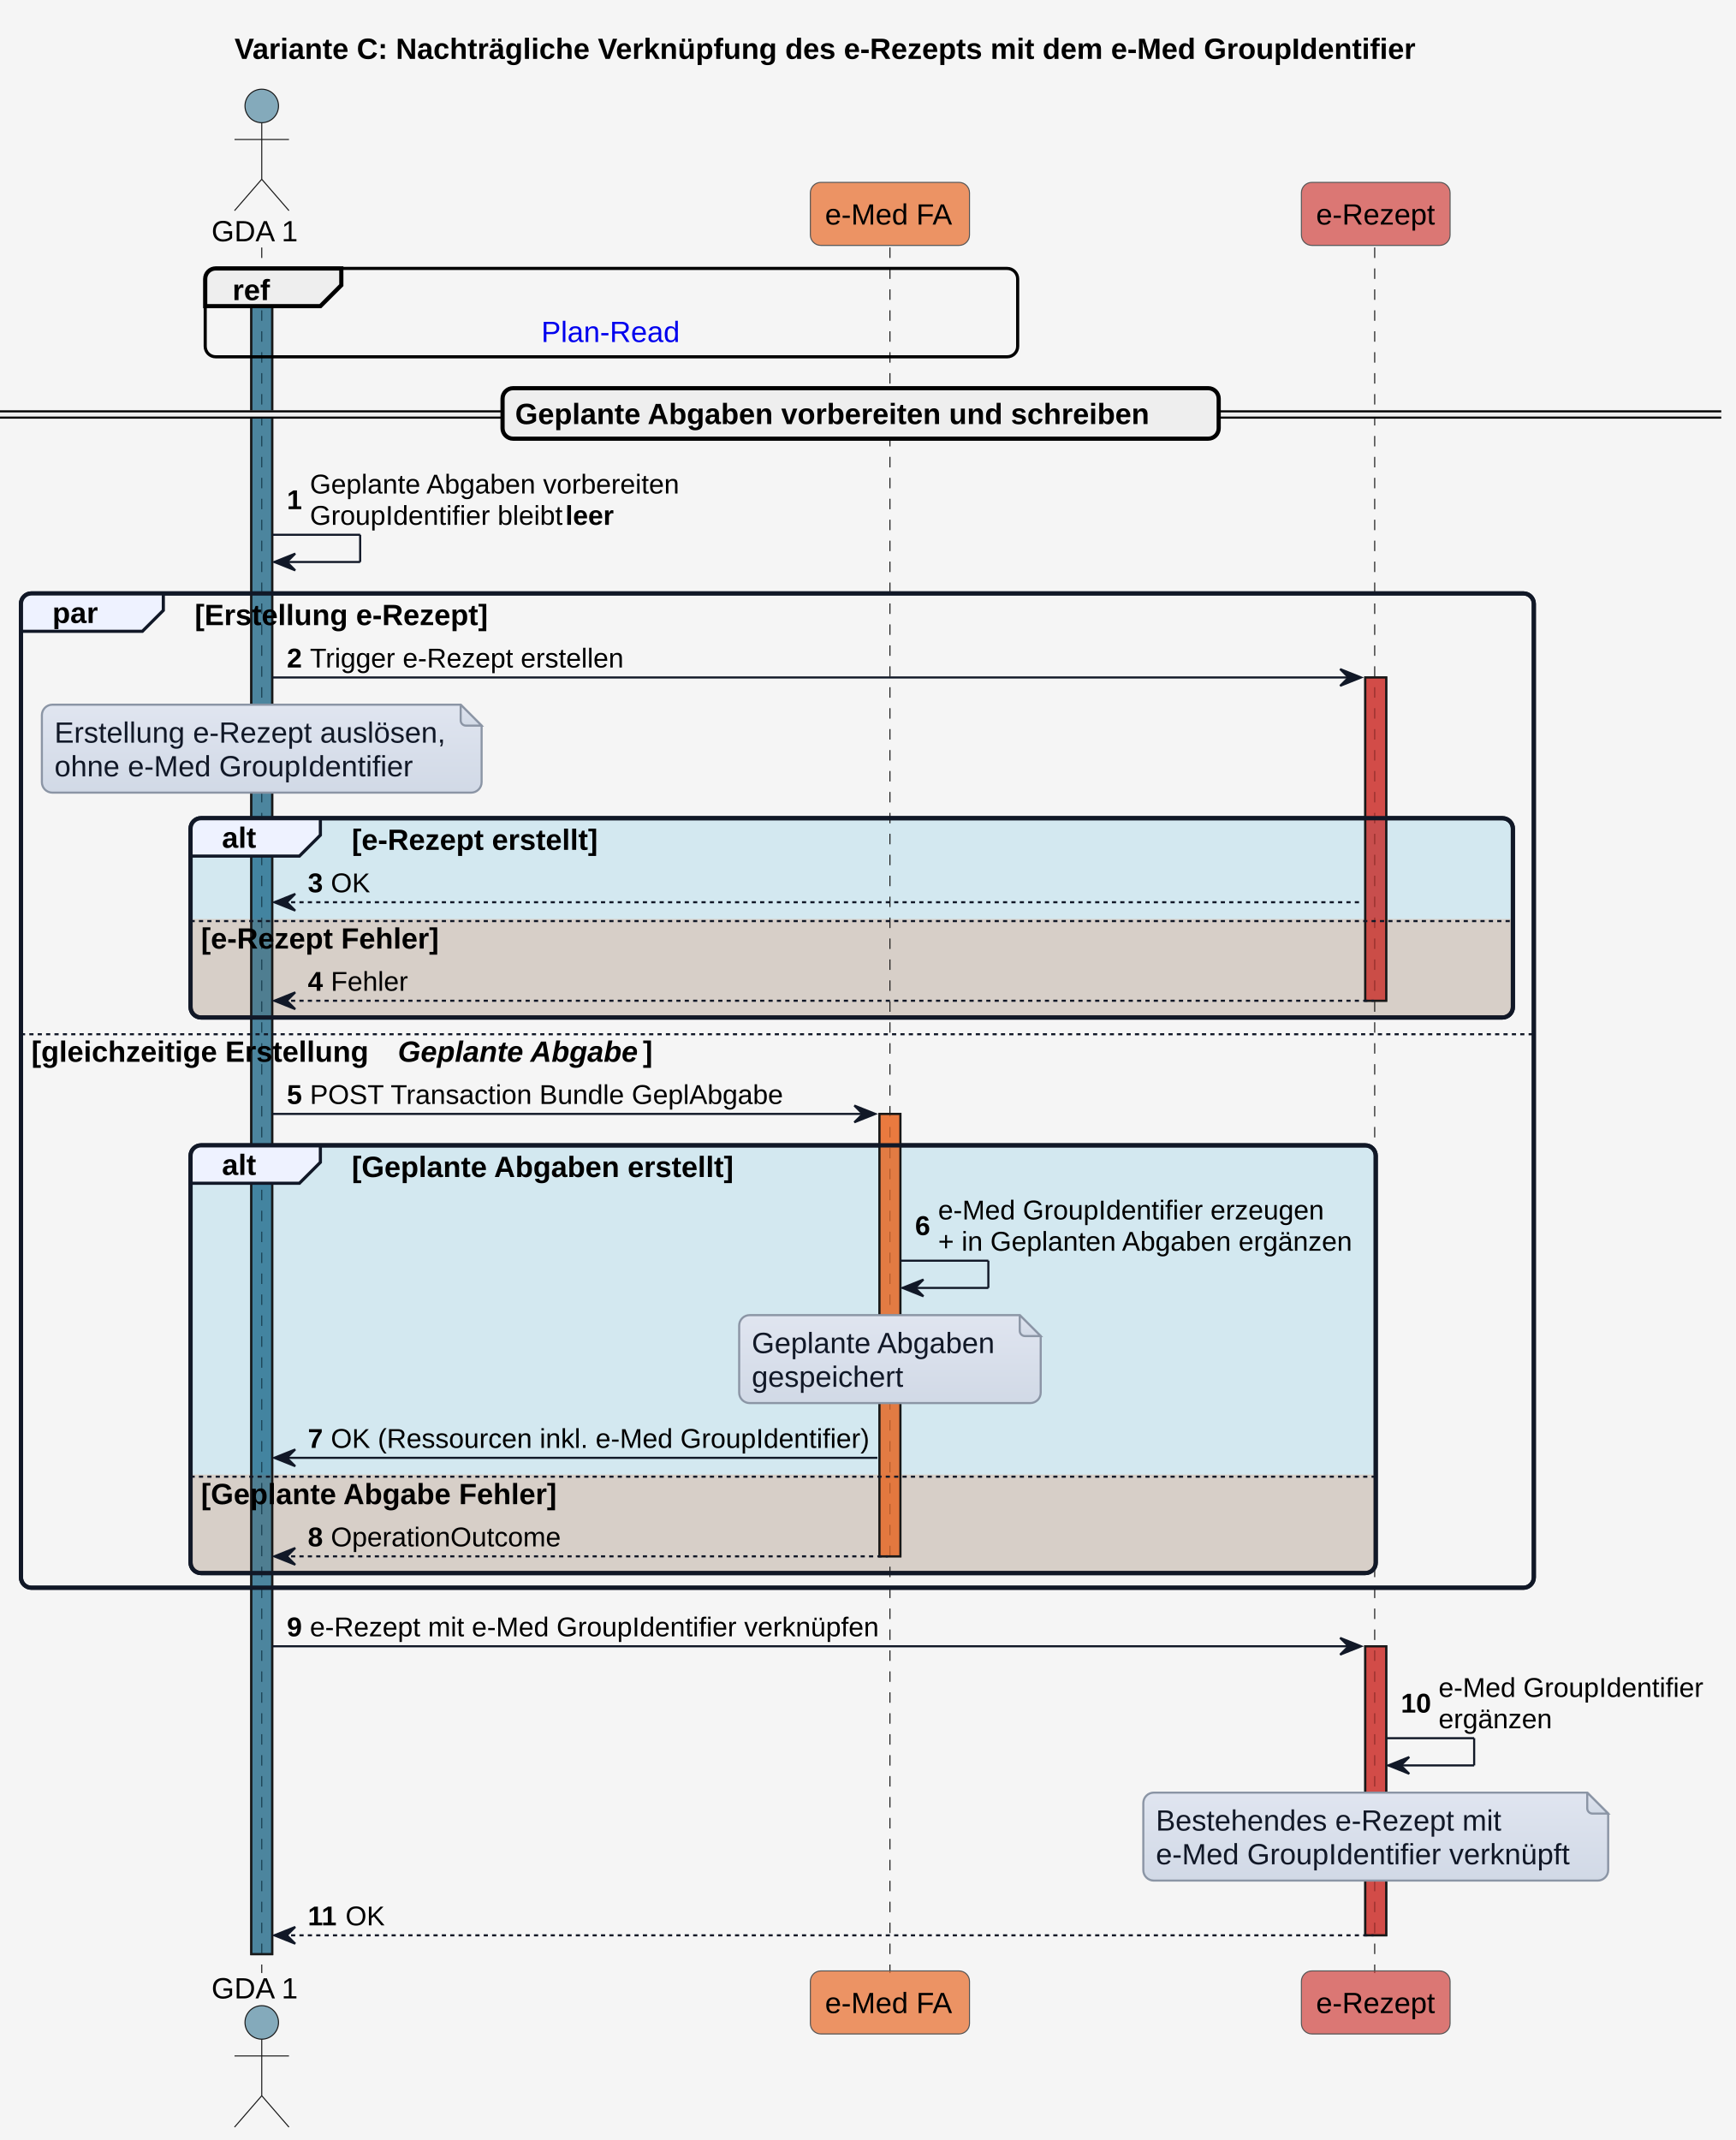
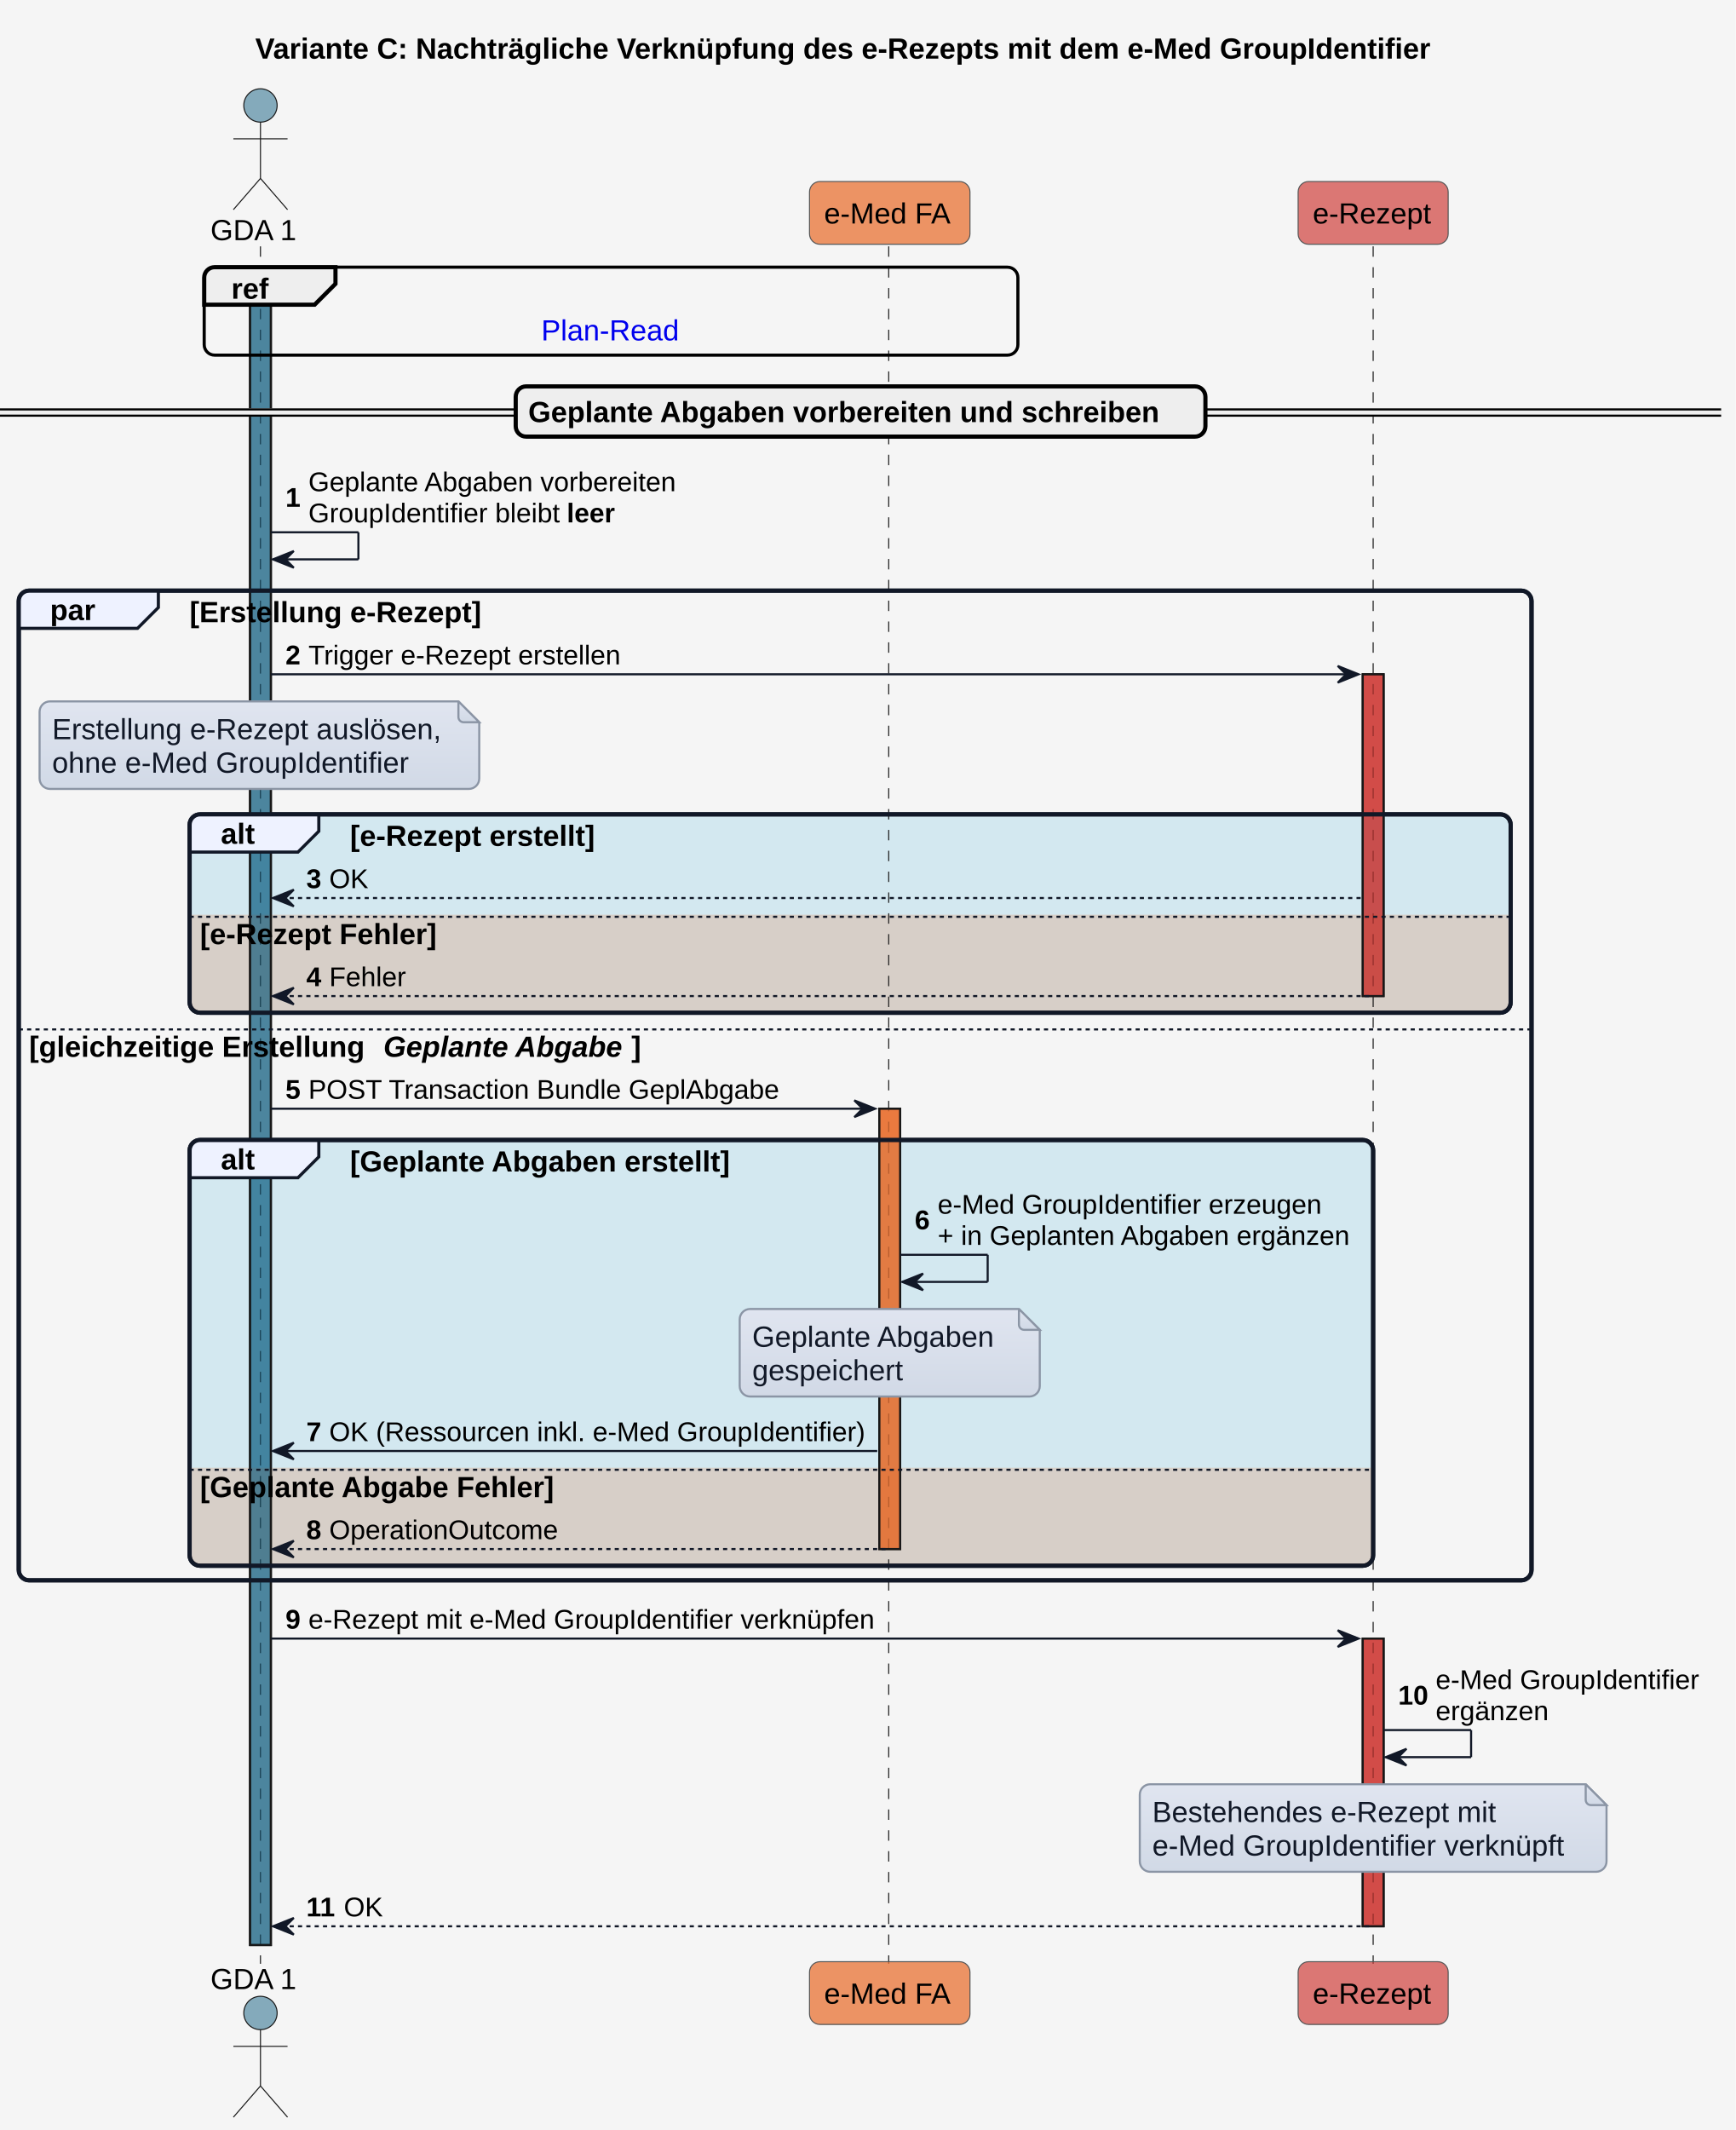
- <svg xmlns="http://www.w3.org/2000/svg" xmlns:xlink="http://www.w3.org/1999/xlink" contentStyleType="text/css" height="1022px" preserveAspectRatio="none" style="width:829px;height:1022px;background:#F5F5F5;" version="1.1" viewBox="0 0 829 1022" width="829px" zoomAndPan="magnify">
+ <svg xmlns="http://www.w3.org/2000/svg" xmlns:xlink="http://www.w3.org/1999/xlink" contentStyleType="text/css" height="1022px" preserveAspectRatio="none" style="width:833px;height:1022px;background:#F5F5F5;" version="1.1" viewBox="0 0 833 1022" width="833px" zoomAndPan="magnify">
  <defs>
-     <linearGradient id="g1toibaeehe9v0" x1="50%" x2="50%" y1="0%" y2="100%">
+     <linearGradient id="g1unt4sq631zi80" x1="50%" x2="50%" y1="0%" y2="100%">
      <stop offset="0%" stop-color="#E0E5F0" />
      <stop offset="100%" stop-color="#D1D9E6" />
    </linearGradient>
  </defs>
  <g>
-     <rect fill="#F5F5F5" height="1022" style="stroke:none;stroke-width:1.0;" width="829" x="0" y="0" />
-     <text fill="#000000" font-family="Arial" font-size="14" font-weight="bold" lengthAdjust="spacing" textLength="597" x="112" y="28.132">Variante C: Nachträgliche Verknüpfung des e-Rezepts mit dem e-Med GroupIdentifier</text>
+     <rect fill="#F5F5F5" height="1022" style="stroke:none;stroke-width:1.0;" width="833" x="0" y="0" />
+     <text fill="#000000" font-family="Arial" font-size="14" font-weight="bold" lengthAdjust="spacing" textLength="580" x="122.5" y="28.132">Variante C: Nachträgliche Verknüpfung des e-Rezepts mit dem e-Med GroupIdentifier</text>
    <rect fill="#156082" fill-opacity="0.502" height="805.058" style="stroke:#181818;stroke-width:1.0;" width="10" x="120" y="128.197" />
-     <rect fill="#E97232" fill-opacity="0.741" height="211.288" style="stroke:#181818;stroke-width:1.0;" width="10" x="420" y="531.975" />
-     <rect fill="#CD3732" fill-opacity="0.663" height="154.391" style="stroke:#181818;stroke-width:1.0;" width="10" x="652" y="323.537" />
-     <rect fill="#CD3732" fill-opacity="0.663" height="138.043" style="stroke:#181818;stroke-width:1.0;" width="10" x="652" y="786.211" />
-     <rect fill="none" height="474.872" rx="5" ry="5" style="stroke:#111827;stroke-width:2.0;" width="722.5" x="10" y="283.391" />
-     <rect fill="#0F9ED5" fill-opacity="0.145" height="95.193" rx="5" ry="5" style="stroke:#111827;stroke-width:2.0;" width="631.5" x="91" y="390.734" />
-     <path d="M91,438.88 L722.5,438.88 L722.5,480.927 A5,5 0 0 1 717.5,485.927 L96,485.927 A5,5 0 0 1 91,480.927 L91,438.88 " fill="#E97132" fill-opacity="0.208" style="stroke:none;stroke-width:1.0;" />
-     <rect fill="#0F9ED5" fill-opacity="0.145" height="204.288" rx="5" ry="5" style="stroke:#111827;stroke-width:2.0;" width="566" x="91" y="546.975" />
-     <path d="M91,704.215 L657,704.215 L657,746.263 A5,5 0 0 1 652,751.263 L96,751.263 A5,5 0 0 1 91,746.263 L91,704.215 " fill="#E97132" fill-opacity="0.208" style="stroke:none;stroke-width:1.0;" />
+     <rect fill="#E97232" fill-opacity="0.741" height="211.288" style="stroke:#181818;stroke-width:1.0;" width="10" x="422" y="531.975" />
+     <rect fill="#CD3732" fill-opacity="0.663" height="154.391" style="stroke:#181818;stroke-width:1.0;" width="10" x="654" y="323.537" />
+     <rect fill="#CD3732" fill-opacity="0.663" height="138.043" style="stroke:#181818;stroke-width:1.0;" width="10" x="654" y="786.211" />
+     <rect fill="none" height="474.872" rx="5" ry="5" style="stroke:#111827;stroke-width:2.0;" width="726" x="9" y="283.391" />
+     <rect fill="#0F9ED5" fill-opacity="0.145" height="95.193" rx="5" ry="5" style="stroke:#111827;stroke-width:2.0;" width="634" x="91" y="390.734" />
+     <path d="M91,438.88 L725,438.88 L725,480.927 A5,5 0 0 1 720,485.927 L96,485.927 A5,5 0 0 1 91,480.927 L91,438.88 " fill="#E97132" fill-opacity="0.208" style="stroke:none;stroke-width:1.0;" />
+     <rect fill="#0F9ED5" fill-opacity="0.145" height="204.288" rx="5" ry="5" style="stroke:#111827;stroke-width:2.0;" width="568" x="91" y="546.975" />
+     <path d="M91,704.215 L659,704.215 L659,746.263 A5,5 0 0 1 654,751.263 L96,751.263 A5,5 0 0 1 91,746.263 L91,704.215 " fill="#E97132" fill-opacity="0.208" style="stroke:none;stroke-width:1.0;" />
    <line style="stroke:#181818;stroke-width:0.5;stroke-dasharray:5.0,5.0;" x1="125" x2="125" y1="118.197" y2="942.255" />
-     <line style="stroke:#181818;stroke-width:0.5;stroke-dasharray:5.0,5.0;" x1="425" x2="425" y1="118.197" y2="942.255" />
-     <line style="stroke:#181818;stroke-width:0.5;stroke-dasharray:5.0,5.0;" x1="656.5" x2="656.5" y1="118.197" y2="942.255" />
+     <line style="stroke:#181818;stroke-width:0.5;stroke-dasharray:5.0,5.0;" x1="426.5" x2="426.5" y1="118.197" y2="942.255" />
+     <line style="stroke:#181818;stroke-width:0.5;stroke-dasharray:5.0,5.0;" x1="659" x2="659" y1="118.197" y2="942.255" />
    <text fill="#000000" font-family="Arial" font-size="14" lengthAdjust="spacing" textLength="42" x="101" y="115.231">GDA 1</text>
    <ellipse cx="125" cy="50.599" fill="#156082" fill-opacity="0.502" rx="8" ry="8" style="stroke:#181818;stroke-width:0.5;" />
    <path d="M125,58.599 L125,85.599 M112,66.599 L138,66.599 M125,85.599 L112,100.599 M125,85.599 L138,100.599 " fill="none" style="stroke:#181818;stroke-width:0.5;" />
    <text fill="#000000" font-family="Arial" font-size="14" lengthAdjust="spacing" textLength="42" x="101" y="954.387">GDA 1</text>
    <ellipse cx="125" cy="965.854" fill="#156082" fill-opacity="0.502" rx="8" ry="8" style="stroke:#181818;stroke-width:0.5;" />
    <path d="M125,973.854 L125,1000.854 M112,981.854 L138,981.854 M125,1000.854 L112,1015.854 M125,1000.854 L138,1015.854 " fill="none" style="stroke:#181818;stroke-width:0.5;" />
-     <rect fill="#E97232" fill-opacity="0.741" height="30.099" rx="5" ry="5" style="stroke:#555555;stroke-width:0.5;" width="76" x="387" y="87.099" />
-     <text fill="#000000" font-family="Arial" font-size="14" lengthAdjust="spacing" textLength="62" x="394" y="107.231">e-Med FA</text>
-     <rect fill="#E97232" fill-opacity="0.741" height="30.099" rx="5" ry="5" style="stroke:#555555;stroke-width:0.5;" width="76" x="387" y="941.255" />
-     <text fill="#000000" font-family="Arial" font-size="14" lengthAdjust="spacing" textLength="62" x="394" y="961.387">e-Med FA</text>
-     <rect fill="#CD3732" fill-opacity="0.663" height="30.099" rx="5" ry="5" style="stroke:#555555;stroke-width:0.5;" width="71" x="621.5" y="87.099" />
-     <text fill="#000000" font-family="Arial" font-size="14" lengthAdjust="spacing" textLength="57" x="628.5" y="107.231">e-Rezept</text>
-     <rect fill="#CD3732" fill-opacity="0.663" height="30.099" rx="5" ry="5" style="stroke:#555555;stroke-width:0.5;" width="71" x="621.5" y="941.255" />
-     <text fill="#000000" font-family="Arial" font-size="14" lengthAdjust="spacing" textLength="57" x="628.5" y="961.387">e-Rezept</text>
+     <rect fill="#E97232" fill-opacity="0.741" height="30.099" rx="5" ry="5" style="stroke:#555555;stroke-width:0.5;" width="77" x="388.5" y="87.099" />
+     <text fill="#000000" font-family="Arial" font-size="14" lengthAdjust="spacing" textLength="63" x="395.5" y="107.231">e-Med FA</text>
+     <rect fill="#E97232" fill-opacity="0.741" height="30.099" rx="5" ry="5" style="stroke:#555555;stroke-width:0.5;" width="77" x="388.5" y="941.255" />
+     <text fill="#000000" font-family="Arial" font-size="14" lengthAdjust="spacing" textLength="63" x="395.5" y="961.387">e-Med FA</text>
+     <rect fill="#CD3732" fill-opacity="0.663" height="30.099" rx="5" ry="5" style="stroke:#555555;stroke-width:0.5;" width="72" x="623" y="87.099" />
+     <text fill="#000000" font-family="Arial" font-size="14" lengthAdjust="spacing" textLength="58" x="630" y="107.231">e-Rezept</text>
+     <rect fill="#CD3732" fill-opacity="0.663" height="30.099" rx="5" ry="5" style="stroke:#555555;stroke-width:0.5;" width="72" x="623" y="941.255" />
+     <text fill="#000000" font-family="Arial" font-size="14" lengthAdjust="spacing" textLength="58" x="630" y="961.387">e-Rezept</text>
    <rect fill="#156082" fill-opacity="0.502" height="805.058" style="stroke:#181818;stroke-width:1.0;" width="10" x="120" y="128.197" />
-     <rect fill="#E97232" fill-opacity="0.741" height="211.288" style="stroke:#181818;stroke-width:1.0;" width="10" x="420" y="531.975" />
-     <rect fill="#CD3732" fill-opacity="0.663" height="154.391" style="stroke:#181818;stroke-width:1.0;" width="10" x="652" y="323.537" />
-     <rect fill="#CD3732" fill-opacity="0.663" height="138.043" style="stroke:#181818;stroke-width:1.0;" width="10" x="652" y="786.211" />
-     <rect fill="none" height="42.197" rx="5" ry="5" style="stroke:#000000;stroke-width:1.5;" width="388" x="98" y="128.197" />
-     <path d="M103,128.197 L163,128.197 L163,136.197 L153,146.197 L98,146.197 L98,133.197 A5,5 0 0 1 103,128.197 " fill="#EEEEEE" style="stroke:#000000;stroke-width:2.0;" />
-     <text fill="#000000" font-family="Arial" font-size="14" font-weight="bold" lengthAdjust="spacing" textLength="20" x="111" y="143.329">ref</text>
-     <a href="interactions.html#sequenzdiagramm-plan-read" target="_top" title="interactions.html#sequenzdiagramm-plan-read" xlink:actuate="onRequest" xlink:href="interactions.html#sequenzdiagramm-plan-read" xlink:show="new" xlink:title="interactions.html#sequenzdiagramm-plan-read" xlink:type="simple">
-       <text fill="#0000EE" font-family="Arial" font-size="14" lengthAdjust="spacing" textLength="67" x="258.5" y="163.329">Plan-Read</text>
+     <rect fill="#E97232" fill-opacity="0.741" height="211.288" style="stroke:#181818;stroke-width:1.0;" width="10" x="422" y="531.975" />
+     <rect fill="#CD3732" fill-opacity="0.663" height="154.391" style="stroke:#181818;stroke-width:1.0;" width="10" x="654" y="323.537" />
+     <rect fill="#CD3732" fill-opacity="0.663" height="138.043" style="stroke:#181818;stroke-width:1.0;" width="10" x="654" y="786.211" />
+     <rect fill="none" height="42.197" rx="5" ry="5" style="stroke:#000000;stroke-width:1.5;" width="390.5" x="98" y="128.197" />
+     <path d="M103,128.197 L161,128.197 L161,136.197 L151,146.197 L98,146.197 L98,133.197 A5,5 0 0 1 103,128.197 " fill="#EEEEEE" style="stroke:#000000;stroke-width:2.0;" />
+     <text fill="#000000" font-family="Arial" font-size="14" font-weight="bold" lengthAdjust="spacing" textLength="18" x="111" y="143.329">ref</text>
+     <a href="../Sub_UC_eMed_01.html#sub_uc_emed_01_01---aktuellen-medikationsplan-lesen-plan-read" target="_top" title="../Sub_UC_eMed_01.html#sub_uc_emed_01_01---aktuellen-medikationsplan-lesen-plan-read" xlink:actuate="onRequest" xlink:href="../Sub_UC_eMed_01.html#sub_uc_emed_01_01---aktuellen-medikationsplan-lesen-plan-read" xlink:show="new" xlink:title="../Sub_UC_eMed_01.html#sub_uc_emed_01_01---aktuellen-medikationsplan-lesen-plan-read" xlink:type="simple">
+       <text fill="#0000EE" font-family="Arial" font-size="14" lengthAdjust="spacing" textLength="67" x="259.75" y="163.329">Plan-Read</text>
    </a>
-     <rect fill="#EEEEEE" height="3" rx="5" ry="5" style="stroke:#EEEEEE;stroke-width:1.0;" width="822" x="0" y="196.444" />
-     <line style="stroke:#000000;stroke-width:1.0;" x1="0" x2="822" y1="196.444" y2="196.444" />
-     <line style="stroke:#000000;stroke-width:1.0;" x1="0" x2="822" y1="199.444" y2="199.444" />
-     <rect fill="#EEEEEE" height="24.099" rx="5" ry="5" style="stroke:#000000;stroke-width:2.0;" width="342" x="240" y="185.394" />
-     <text fill="#000000" font-family="Arial" font-size="14" font-weight="bold" lengthAdjust="spacing" textLength="324" x="246" y="202.526">Geplante Abgaben vorbereiten und schreiben</text>
+     <rect fill="#EEEEEE" height="3" rx="5" ry="5" style="stroke:#EEEEEE;stroke-width:1.0;" width="826" x="0" y="196.444" />
+     <line style="stroke:#000000;stroke-width:1.0;" x1="0" x2="826" y1="196.444" y2="196.444" />
+     <line style="stroke:#000000;stroke-width:1.0;" x1="0" x2="826" y1="199.444" y2="199.444" />
+     <rect fill="#EEEEEE" height="24.099" rx="5" ry="5" style="stroke:#000000;stroke-width:2.0;" width="331" x="247.5" y="185.394" />
+     <text fill="#000000" font-family="Arial" font-size="14" font-weight="bold" lengthAdjust="spacing" textLength="313" x="253.5" y="202.526">Geplante Abgaben vorbereiten und schreiben</text>
    <line style="stroke:#111827;stroke-width:1.0;" x1="130" x2="172" y1="255.391" y2="255.391" />
    <line style="stroke:#111827;stroke-width:1.0;" x1="172" x2="172" y1="255.391" y2="268.391" />
    <line style="stroke:#111827;stroke-width:1.0;" x1="131" x2="172" y1="268.391" y2="268.391" />
    <polygon fill="#111827" points="141,264.391,131,268.391,141,272.391,137,268.391" style="stroke:#111827;stroke-width:1.0;" />
    <text fill="#000000" font-family="Arial" font-size="13" font-weight="bold" lengthAdjust="spacing" textLength="7" x="137" y="243.161">1</text>
-     <text fill="#000000" font-family="Arial" font-size="13" lengthAdjust="spacing" textLength="173" x="148" y="235.687">Geplante Abgaben vorbereiten</text>
-     <text fill="#000000" font-family="Arial" font-size="13" lengthAdjust="spacing" textLength="118" x="148" y="250.636">GroupIdentifier bleibt</text>
-     <text fill="#000000" font-family="Arial" font-size="13" font-weight="bold" lengthAdjust="spacing" textLength="25" x="270" y="250.636">leer</text>
-     <path d="M15,283.391 L78,283.391 L78,291.489 L68,301.489 L10,301.489 L10,288.391 A5,5 0 0 1 15,283.391 " fill="#EEF2FF" style="stroke:#111827;stroke-width:1.5;" />
-     <rect fill="none" height="474.872" rx="5" ry="5" style="stroke:#111827;stroke-width:2.0;" width="722.5" x="10" y="283.391" />
-     <text fill="#000000" font-family="Arial" font-size="14" font-weight="bold" lengthAdjust="spacing" textLength="23" x="25" y="297.522">par</text>
-     <text fill="#000000" font-family="Arial" font-size="14" font-weight="bold" lengthAdjust="spacing" textLength="149" x="93" y="298.522">[Erstellung e-Rezept]</text>
-     <polygon fill="#111827" points="640,319.537,650,323.537,640,327.537,644,323.537" style="stroke:#111827;stroke-width:1.0;" />
-     <line style="stroke:#111827;stroke-width:1.0;" x1="130" x2="646" y1="323.537" y2="323.537" />
+     <text fill="#000000" font-family="Arial" font-size="13" lengthAdjust="spacing" textLength="175" x="148" y="235.687">Geplante Abgaben vorbereiten</text>
+     <text fill="#000000" font-family="Arial" font-size="13" lengthAdjust="spacing" textLength="120" x="148" y="250.636">GroupIdentifier bleibt</text>
+     <text fill="#000000" font-family="Arial" font-size="13" font-weight="bold" lengthAdjust="spacing" textLength="23" x="272" y="250.636">leer</text>
+     <path d="M14,283.391 L76,283.391 L76,291.489 L66,301.489 L9,301.489 L9,288.391 A5,5 0 0 1 14,283.391 " fill="#EEF2FF" style="stroke:#111827;stroke-width:1.5;" />
+     <rect fill="none" height="474.872" rx="5" ry="5" style="stroke:#111827;stroke-width:2.0;" width="726" x="9" y="283.391" />
+     <text fill="#000000" font-family="Arial" font-size="14" font-weight="bold" lengthAdjust="spacing" textLength="22" x="24" y="297.522">par</text>
+     <text fill="#000000" font-family="Arial" font-size="14" font-weight="bold" lengthAdjust="spacing" textLength="144" x="91" y="298.522">[Erstellung e-Rezept]</text>
+     <polygon fill="#111827" points="642,319.537,652,323.537,642,327.537,646,323.537" style="stroke:#111827;stroke-width:1.0;" />
+     <line style="stroke:#111827;stroke-width:1.0;" x1="130" x2="648" y1="323.537" y2="323.537" />
    <text fill="#000000" font-family="Arial" font-size="13" font-weight="bold" lengthAdjust="spacing" textLength="7" x="137" y="318.782">2</text>
-     <text fill="#000000" font-family="Arial" font-size="13" lengthAdjust="spacing" textLength="148" x="148" y="318.782">Trigger e-Rezept erstellen</text>
-     <path d="M20,341.537 L20,373.537 A5,5 0 0 0 25,378.537 L225,378.537 A5,5 0 0 0 230,373.537 L230,346.537 L220,336.537 L25,336.537 A5,5 0 0 0 20,341.537 " fill="url(#g1toibaeehe9v0)" style="stroke:#8B95A5;stroke-width:1.0;" />
-     <path d="M220,336.537 L220,344.037 A2.5,2.5 0 0 0 222.5,346.537 L230,346.537 L220,336.537 " fill="url(#g1toibaeehe9v0)" style="stroke:#8B95A5;stroke-width:1.0;" />
-     <text fill="#111827" font-family="Arial" font-size="14" lengthAdjust="spacing" textLength="189" x="26" y="354.668">Erstellung e-Rezept auslösen,</text>
-     <text fill="#111827" font-family="Arial" font-size="14" lengthAdjust="spacing" textLength="174" x="26" y="370.767">ohne e-Med GroupIdentifier</text>
+     <text fill="#000000" font-family="Arial" font-size="13" lengthAdjust="spacing" textLength="149" x="148" y="318.782">Trigger e-Rezept erstellen</text>
+     <path d="M19,341.537 L19,373.537 A5,5 0 0 0 24,378.537 L225,378.537 A5,5 0 0 0 230,373.537 L230,346.537 L220,336.537 L24,336.537 A5,5 0 0 0 19,341.537 " fill="url(#g1unt4sq631zi80)" style="stroke:#8B95A5;stroke-width:1.0;" />
+     <path d="M220,336.537 L220,344.037 A2.5,2.5 0 0 0 222.5,346.537 L230,346.537 L220,336.537 " fill="url(#g1unt4sq631zi80)" style="stroke:#8B95A5;stroke-width:1.0;" />
+     <text fill="#111827" font-family="Arial" font-size="14" lengthAdjust="spacing" textLength="190" x="25" y="354.668">Erstellung e-Rezept auslösen,</text>
+     <text fill="#111827" font-family="Arial" font-size="14" lengthAdjust="spacing" textLength="176" x="25" y="370.767">ohne e-Med GroupIdentifier</text>
    <path d="M96,390.734 L153,390.734 L153,398.832 L143,408.832 L91,408.832 L91,395.734 A5,5 0 0 1 96,390.734 " fill="#EEF2FF" style="stroke:#111827;stroke-width:1.5;" />
-     <rect fill="none" height="95.193" rx="5" ry="5" style="stroke:#111827;stroke-width:2.0;" width="631.5" x="91" y="390.734" />
+     <rect fill="none" height="95.193" rx="5" ry="5" style="stroke:#111827;stroke-width:2.0;" width="634" x="91" y="390.734" />
    <text fill="#000000" font-family="Arial" font-size="14" font-weight="bold" lengthAdjust="spacing" textLength="17" x="106" y="404.866">alt</text>
-     <text fill="#000000" font-family="Arial" font-size="14" font-weight="bold" lengthAdjust="spacing" textLength="127" x="168" y="405.866">[e-Rezept erstellt]</text>
+     <text fill="#000000" font-family="Arial" font-size="14" font-weight="bold" lengthAdjust="spacing" textLength="121" x="168" y="405.866">[e-Rezept erstellt]</text>
    <polygon fill="#111827" points="141,426.88,131,430.88,141,434.88,137,430.88" style="stroke:#111827;stroke-width:1.0;" />
-     <line style="stroke:#111827;stroke-width:1.0;stroke-dasharray:2.0,2.0;" x1="135" x2="651" y1="430.88" y2="430.88" />
+     <line style="stroke:#111827;stroke-width:1.0;stroke-dasharray:2.0,2.0;" x1="135" x2="653" y1="430.88" y2="430.88" />
    <text fill="#000000" font-family="Arial" font-size="13" font-weight="bold" lengthAdjust="spacing" textLength="7" x="147" y="426.125">3</text>
    <text fill="#000000" font-family="Arial" font-size="13" lengthAdjust="spacing" textLength="19" x="158" y="426.125">OK</text>
-     <line style="stroke:#111827;stroke-width:1.0;stroke-dasharray:2.0,2.0;" x1="91" x2="722.5" y1="439.88" y2="439.88" />
-     <text fill="#000000" font-family="Arial" font-size="14" font-weight="bold" lengthAdjust="spacing" textLength="123" x="96" y="453.012">[e-Rezept Fehler]</text>
+     <line style="stroke:#111827;stroke-width:1.0;stroke-dasharray:2.0,2.0;" x1="91" x2="725" y1="439.88" y2="439.88" />
+     <text fill="#000000" font-family="Arial" font-size="14" font-weight="bold" lengthAdjust="spacing" textLength="117" x="96" y="453.012">[e-Rezept Fehler]</text>
    <polygon fill="#111827" points="141,473.927,131,477.927,141,481.927,137,477.927" style="stroke:#111827;stroke-width:1.0;" />
-     <line style="stroke:#111827;stroke-width:1.0;stroke-dasharray:2.0,2.0;" x1="135" x2="656" y1="477.927" y2="477.927" />
+     <line style="stroke:#111827;stroke-width:1.0;stroke-dasharray:2.0,2.0;" x1="135" x2="658" y1="477.927" y2="477.927" />
    <text fill="#000000" font-family="Arial" font-size="13" font-weight="bold" lengthAdjust="spacing" textLength="7" x="147" y="473.172">4</text>
    <text fill="#000000" font-family="Arial" font-size="13" lengthAdjust="spacing" textLength="36" x="158" y="473.172">Fehler</text>
-     <line style="stroke:#111827;stroke-width:1.0;stroke-dasharray:2.0,2.0;" x1="10" x2="732.5" y1="493.927" y2="493.927" />
-     <text fill="#000000" font-family="Arial" font-size="14" font-weight="bold" lengthAdjust="spacing" textLength="171" x="15" y="507.059">[gleichzeitige Erstellung</text>
-     <text fill="#000000" font-family="Arial" font-size="14" font-style="italic" font-weight="bold" lengthAdjust="spacing" textLength="117" x="190" y="507.059">Geplante Abgabe</text>
-     <text fill="#000000" font-family="Arial" font-size="14" font-weight="bold" lengthAdjust="spacing" textLength="5" x="307" y="507.059">]</text>
-     <polygon fill="#111827" points="408,527.975,418,531.975,408,535.975,412,531.975" style="stroke:#111827;stroke-width:1.0;" />
-     <line style="stroke:#111827;stroke-width:1.0;" x1="130" x2="414" y1="531.975" y2="531.975" />
+     <line style="stroke:#111827;stroke-width:1.0;stroke-dasharray:2.0,2.0;" x1="9" x2="735" y1="493.927" y2="493.927" />
+     <text fill="#000000" font-family="Arial" font-size="14" font-weight="bold" lengthAdjust="spacing" textLength="166" x="14" y="507.059">[gleichzeitige Erstellung</text>
+     <text fill="#000000" font-family="Arial" font-size="14" font-style="italic" font-weight="bold" lengthAdjust="spacing" textLength="119" x="184" y="507.059">Geplante Abgabe</text>
+     <text fill="#000000" font-family="Arial" font-size="14" font-weight="bold" lengthAdjust="spacing" textLength="5" x="303" y="507.059">]</text>
+     <polygon fill="#111827" points="410,527.975,420,531.975,410,535.975,414,531.975" style="stroke:#111827;stroke-width:1.0;" />
+     <line style="stroke:#111827;stroke-width:1.0;" x1="130" x2="416" y1="531.975" y2="531.975" />
    <text fill="#000000" font-family="Arial" font-size="13" font-weight="bold" lengthAdjust="spacing" textLength="7" x="137" y="527.22">5</text>
-     <text fill="#000000" font-family="Arial" font-size="13" lengthAdjust="spacing" textLength="225" x="148" y="527.22">POST Transaction Bundle GeplAbgabe</text>
+     <text fill="#000000" font-family="Arial" font-size="13" lengthAdjust="spacing" textLength="227" x="148" y="527.22">POST Transaction Bundle GeplAbgabe</text>
    <path d="M96,546.975 L153,546.975 L153,555.073 L143,565.073 L91,565.073 L91,551.975 A5,5 0 0 1 96,546.975 " fill="#EEF2FF" style="stroke:#111827;stroke-width:1.5;" />
-     <rect fill="none" height="204.288" rx="5" ry="5" style="stroke:#111827;stroke-width:2.0;" width="566" x="91" y="546.975" />
+     <rect fill="none" height="204.288" rx="5" ry="5" style="stroke:#111827;stroke-width:2.0;" width="568" x="91" y="546.975" />
    <text fill="#000000" font-family="Arial" font-size="14" font-weight="bold" lengthAdjust="spacing" textLength="17" x="106" y="561.106">alt</text>
-     <text fill="#000000" font-family="Arial" font-size="14" font-weight="bold" lengthAdjust="spacing" textLength="194" x="168" y="562.106">[Geplante Abgaben erstellt]</text>
-     <line style="stroke:#111827;stroke-width:1.0;" x1="430" x2="472" y1="602.069" y2="602.069" />
-     <line style="stroke:#111827;stroke-width:1.0;" x1="472" x2="472" y1="602.069" y2="615.069" />
-     <line style="stroke:#111827;stroke-width:1.0;" x1="431" x2="472" y1="615.069" y2="615.069" />
-     <polygon fill="#111827" points="441,611.069,431,615.069,441,619.069,437,615.069" style="stroke:#111827;stroke-width:1.0;" />
-     <text fill="#000000" font-family="Arial" font-size="13" font-weight="bold" lengthAdjust="spacing" textLength="7" x="437" y="589.84">6</text>
-     <text fill="#000000" font-family="Arial" font-size="13" lengthAdjust="spacing" textLength="180" x="448" y="582.366">e-Med GroupIdentifier erzeugen</text>
-     <text fill="#000000" font-family="Arial" font-size="13" lengthAdjust="spacing" textLength="197" x="448" y="597.314">+ in Geplanten Abgaben ergänzen</text>
-     <path d="M353,633.069 L353,665.069 A5,5 0 0 0 358,670.069 L492,670.069 A5,5 0 0 0 497,665.069 L497,638.069 L487,628.069 L358,628.069 A5,5 0 0 0 353,633.069 " fill="url(#g1toibaeehe9v0)" style="stroke:#8B95A5;stroke-width:1.0;" />
-     <path d="M487,628.069 L487,635.569 A2.5,2.5 0 0 0 489.5,638.069 L497,638.069 L487,628.069 " fill="url(#g1toibaeehe9v0)" style="stroke:#8B95A5;stroke-width:1.0;" />
-     <text fill="#111827" font-family="Arial" font-size="14" lengthAdjust="spacing" textLength="119" x="359" y="646.201">Geplante Abgaben</text>
-     <text fill="#111827" font-family="Arial" font-size="14" lengthAdjust="spacing" textLength="74" x="359" y="662.3">gespeichert</text>
+     <text fill="#000000" font-family="Arial" font-size="14" font-weight="bold" lengthAdjust="spacing" textLength="189" x="168" y="562.106">[Geplante Abgaben erstellt]</text>
+     <line style="stroke:#111827;stroke-width:1.0;" x1="432" x2="474" y1="602.069" y2="602.069" />
+     <line style="stroke:#111827;stroke-width:1.0;" x1="474" x2="474" y1="602.069" y2="615.069" />
+     <line style="stroke:#111827;stroke-width:1.0;" x1="433" x2="474" y1="615.069" y2="615.069" />
+     <polygon fill="#111827" points="443,611.069,433,615.069,443,619.069,439,615.069" style="stroke:#111827;stroke-width:1.0;" />
+     <text fill="#000000" font-family="Arial" font-size="13" font-weight="bold" lengthAdjust="spacing" textLength="7" x="439" y="589.84">6</text>
+     <text fill="#000000" font-family="Arial" font-size="13" lengthAdjust="spacing" textLength="182" x="450" y="582.366">e-Med GroupIdentifier erzeugen</text>
+     <text fill="#000000" font-family="Arial" font-size="13" lengthAdjust="spacing" textLength="197" x="450" y="597.314">+ in Geplanten Abgaben ergänzen</text>
+     <path d="M355,633.069 L355,665.069 A5,5 0 0 0 360,670.069 L494,670.069 A5,5 0 0 0 499,665.069 L499,638.069 L489,628.069 L360,628.069 A5,5 0 0 0 355,633.069 " fill="url(#g1unt4sq631zi80)" style="stroke:#8B95A5;stroke-width:1.0;" />
+     <path d="M489,628.069 L489,635.569 A2.5,2.5 0 0 0 491.5,638.069 L499,638.069 L489,628.069 " fill="url(#g1unt4sq631zi80)" style="stroke:#8B95A5;stroke-width:1.0;" />
+     <text fill="#111827" font-family="Arial" font-size="14" lengthAdjust="spacing" textLength="119" x="361" y="646.201">Geplante Abgaben</text>
+     <text fill="#111827" font-family="Arial" font-size="14" lengthAdjust="spacing" textLength="74" x="361" y="662.3">gespeichert</text>
    <polygon fill="#111827" points="141,692.215,131,696.215,141,700.215,137,696.215" style="stroke:#111827;stroke-width:1.0;" />
-     <line style="stroke:#111827;stroke-width:1.0;" x1="135" x2="419" y1="696.215" y2="696.215" />
+     <line style="stroke:#111827;stroke-width:1.0;" x1="135" x2="421" y1="696.215" y2="696.215" />
    <text fill="#000000" font-family="Arial" font-size="13" font-weight="bold" lengthAdjust="spacing" textLength="7" x="147" y="691.46">7</text>
-     <text fill="#000000" font-family="Arial" font-size="13" lengthAdjust="spacing" textLength="255" x="158" y="691.46">OK (Ressourcen inkl. e-Med GroupIdentifier)</text>
-     <line style="stroke:#111827;stroke-width:1.0;stroke-dasharray:2.0,2.0;" x1="91" x2="657" y1="705.215" y2="705.215" />
-     <text fill="#000000" font-family="Arial" font-size="14" font-weight="bold" lengthAdjust="spacing" textLength="181" x="96" y="718.347">[Geplante Abgabe Fehler]</text>
+     <text fill="#000000" font-family="Arial" font-size="13" lengthAdjust="spacing" textLength="257" x="158" y="691.46">OK (Ressourcen inkl. e-Med GroupIdentifier)</text>
+     <line style="stroke:#111827;stroke-width:1.0;stroke-dasharray:2.0,2.0;" x1="91" x2="659" y1="705.215" y2="705.215" />
+     <text fill="#000000" font-family="Arial" font-size="14" font-weight="bold" lengthAdjust="spacing" textLength="176" x="96" y="718.347">[Geplante Abgabe Fehler]</text>
    <polygon fill="#111827" points="141,739.263,131,743.263,141,747.263,137,743.263" style="stroke:#111827;stroke-width:1.0;" />
-     <line style="stroke:#111827;stroke-width:1.0;stroke-dasharray:2.0,2.0;" x1="135" x2="424" y1="743.263" y2="743.263" />
+     <line style="stroke:#111827;stroke-width:1.0;stroke-dasharray:2.0,2.0;" x1="135" x2="426" y1="743.263" y2="743.263" />
    <text fill="#000000" font-family="Arial" font-size="13" font-weight="bold" lengthAdjust="spacing" textLength="7" x="147" y="738.508">8</text>
    <text fill="#000000" font-family="Arial" font-size="13" lengthAdjust="spacing" textLength="109" x="158" y="738.508">OperationOutcome</text>
-     <polygon fill="#111827" points="640,782.211,650,786.211,640,790.211,644,786.211" style="stroke:#111827;stroke-width:1.0;" />
-     <line style="stroke:#111827;stroke-width:1.0;" x1="130" x2="646" y1="786.211" y2="786.211" />
+     <polygon fill="#111827" points="642,782.211,652,786.211,642,790.211,646,786.211" style="stroke:#111827;stroke-width:1.0;" />
+     <line style="stroke:#111827;stroke-width:1.0;" x1="130" x2="648" y1="786.211" y2="786.211" />
    <text fill="#000000" font-family="Arial" font-size="13" font-weight="bold" lengthAdjust="spacing" textLength="7" x="137" y="781.457">9</text>
-     <text fill="#000000" font-family="Arial" font-size="13" lengthAdjust="spacing" textLength="266" x="148" y="781.457">e-Rezept mit e-Med GroupIdentifier verknüpfen</text>
-     <line style="stroke:#111827;stroke-width:1.0;" x1="662" x2="704" y1="830.109" y2="830.109" />
-     <line style="stroke:#111827;stroke-width:1.0;" x1="704" x2="704" y1="830.109" y2="843.109" />
-     <line style="stroke:#111827;stroke-width:1.0;" x1="663" x2="704" y1="843.109" y2="843.109" />
-     <polygon fill="#111827" points="673,839.109,663,843.109,673,847.109,669,843.109" style="stroke:#111827;stroke-width:1.0;" />
-     <text fill="#000000" font-family="Arial" font-size="13" font-weight="bold" lengthAdjust="spacing" textLength="14" x="669" y="817.88">10</text>
-     <text fill="#000000" font-family="Arial" font-size="13" lengthAdjust="spacing" textLength="123" x="687" y="810.405">e-Med GroupIdentifier</text>
-     <text fill="#000000" font-family="Arial" font-size="13" lengthAdjust="spacing" textLength="53" x="687" y="825.354">ergänzen</text>
-     <path d="M546,861.109 L546,893.109 A5,5 0 0 0 551,898.109 L763,898.109 A5,5 0 0 0 768,893.109 L768,866.109 L758,856.109 L551,856.109 A5,5 0 0 0 546,861.109 " fill="url(#g1toibaeehe9v0)" style="stroke:#8B95A5;stroke-width:1.0;" />
-     <path d="M758,856.109 L758,863.609 A2.5,2.5 0 0 0 760.5,866.109 L768,866.109 L758,856.109 " fill="url(#g1toibaeehe9v0)" style="stroke:#8B95A5;stroke-width:1.0;" />
-     <text fill="#111827" font-family="Arial" font-size="14" lengthAdjust="spacing" textLength="166" x="552" y="874.241">Bestehendes e-Rezept mit</text>
-     <text fill="#111827" font-family="Arial" font-size="14" lengthAdjust="spacing" textLength="201" x="552" y="890.339">e-Med GroupIdentifier verknüpft</text>
+     <text fill="#000000" font-family="Arial" font-size="13" lengthAdjust="spacing" textLength="271" x="148" y="781.457">e-Rezept mit e-Med GroupIdentifier verknüpfen</text>
+     <line style="stroke:#111827;stroke-width:1.0;" x1="664" x2="706" y1="830.109" y2="830.109" />
+     <line style="stroke:#111827;stroke-width:1.0;" x1="706" x2="706" y1="830.109" y2="843.109" />
+     <line style="stroke:#111827;stroke-width:1.0;" x1="665" x2="706" y1="843.109" y2="843.109" />
+     <polygon fill="#111827" points="675,839.109,665,843.109,675,847.109,671,843.109" style="stroke:#111827;stroke-width:1.0;" />
+     <text fill="#000000" font-family="Arial" font-size="13" font-weight="bold" lengthAdjust="spacing" textLength="14" x="671" y="817.88">10</text>
+     <text fill="#000000" font-family="Arial" font-size="13" lengthAdjust="spacing" textLength="125" x="689" y="810.405">e-Med GroupIdentifier</text>
+     <text fill="#000000" font-family="Arial" font-size="13" lengthAdjust="spacing" textLength="53" x="689" y="825.354">ergänzen</text>
+     <path d="M547,861.109 L547,893.109 A5,5 0 0 0 552,898.109 L766,898.109 A5,5 0 0 0 771,893.109 L771,866.109 L761,856.109 L552,856.109 A5,5 0 0 0 547,861.109 " fill="url(#g1unt4sq631zi80)" style="stroke:#8B95A5;stroke-width:1.0;" />
+     <path d="M761,856.109 L761,863.609 A2.5,2.5 0 0 0 763.5,866.109 L771,866.109 L761,856.109 " fill="url(#g1unt4sq631zi80)" style="stroke:#8B95A5;stroke-width:1.0;" />
+     <text fill="#111827" font-family="Arial" font-size="14" lengthAdjust="spacing" textLength="168" x="553" y="874.241">Bestehendes e-Rezept mit</text>
+     <text fill="#111827" font-family="Arial" font-size="14" lengthAdjust="spacing" textLength="203" x="553" y="890.339">e-Med GroupIdentifier verknüpft</text>
    <polygon fill="#111827" points="141,920.255,131,924.255,141,928.255,137,924.255" style="stroke:#111827;stroke-width:1.0;" />
-     <line style="stroke:#111827;stroke-width:1.0;stroke-dasharray:2.0,2.0;" x1="135" x2="656" y1="924.255" y2="924.255" />
+     <line style="stroke:#111827;stroke-width:1.0;stroke-dasharray:2.0,2.0;" x1="135" x2="658" y1="924.255" y2="924.255" />
    <text fill="#000000" font-family="Arial" font-size="13" font-weight="bold" lengthAdjust="spacing" textLength="14" x="147" y="919.5">11</text>
    <text fill="#000000" font-family="Arial" font-size="13" lengthAdjust="spacing" textLength="19" x="165" y="919.5">OK</text>
  </g>
</svg>
